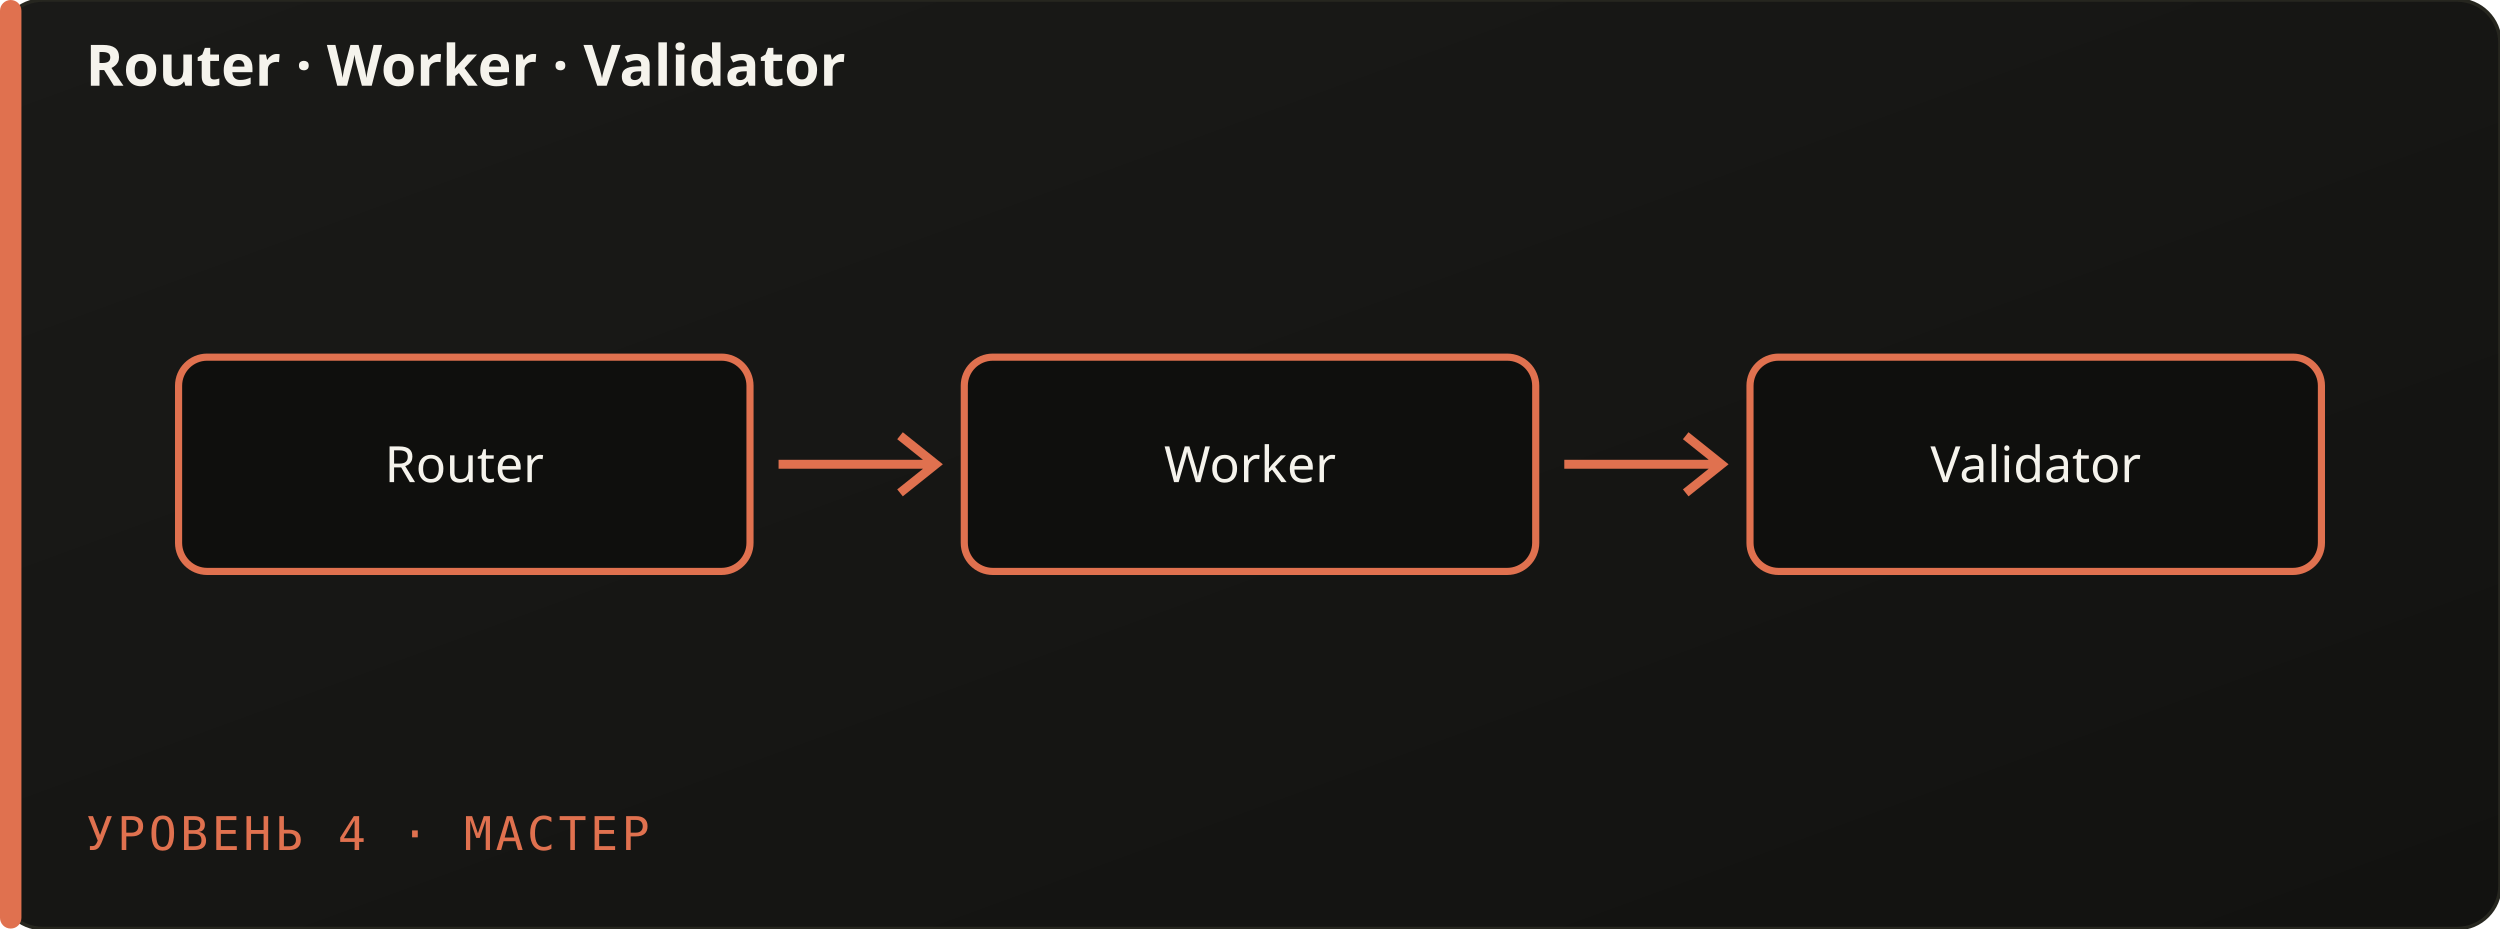
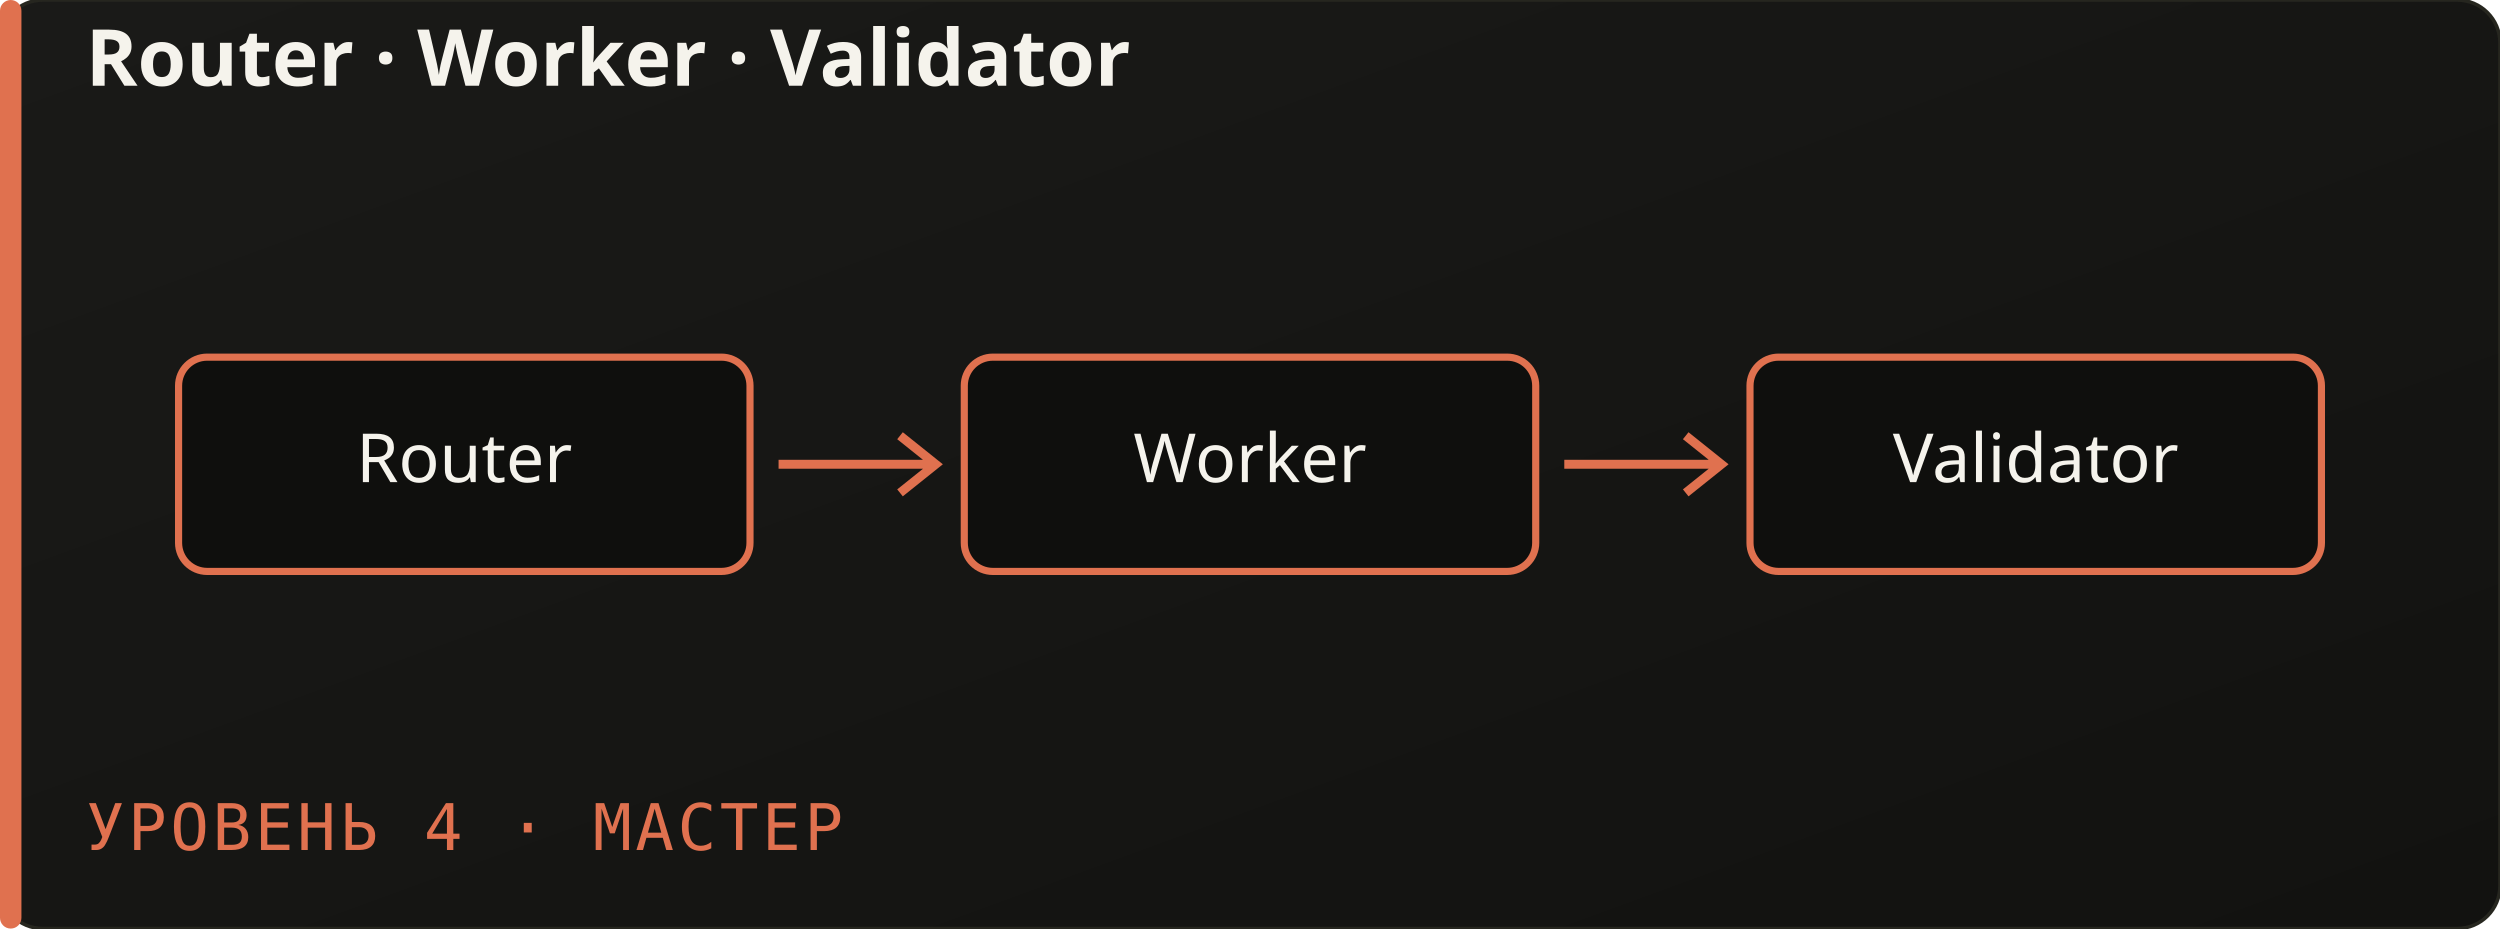
<svg xmlns="http://www.w3.org/2000/svg" viewBox="0 0 700 260">
  <defs>
    <linearGradient id="bg" x1="0" y1="0" x2="1" y2="1">
      <stop offset="0%" stop-color="#1a1a18" />
      <stop offset="100%" stop-color="#121210" />
    </linearGradient>
  </defs>
  <rect width="700" height="260" rx="12" fill="url(#bg)" stroke="#26261f" />
  <rect x="0" y="0" width="6" height="260" rx="3" fill="#e0714f" />
  <rect x="50" y="100" width="160" height="60" rx="8" fill="#0f0f0d" stroke="#e0714f" stroke-width="2" />
-   <text x="130.0" y="135" font-family="sans-serif" font-size="14" fill="#F5F3EC" text-anchor="middle">Router</text>
+   <text x="130.0" y="135" font-family="sans-serif" font-size="19" fill="#F5F3EC" text-anchor="middle">Router</text>
  <path d="M218 130 H262 M252 122 L262 130 L252 138" stroke="#e0714f" stroke-width="2.5" fill="none" />
  <rect x="270" y="100" width="160" height="60" rx="8" fill="#0f0f0d" stroke="#e0714f" stroke-width="2" />
-   <text x="350.0" y="135" font-family="sans-serif" font-size="14" fill="#F5F3EC" text-anchor="middle">Worker</text>
+   <text x="350.0" y="135" font-family="sans-serif" font-size="19" fill="#F5F3EC" text-anchor="middle">Worker</text>
  <path d="M438 130 H482 M472 122 L482 130 L472 138" stroke="#e0714f" stroke-width="2.5" fill="none" />
  <rect x="490" y="100" width="160" height="60" rx="8" fill="#0f0f0d" stroke="#e0714f" stroke-width="2" />
-   <text x="570.0" y="135" font-family="sans-serif" font-size="14" fill="#F5F3EC" text-anchor="middle">Validator</text>
-   <text x="24" y="238" font-family="monospace" font-size="13" fill="#e0714f" letter-spacing="1">УРОВЕНЬ 4 · МАСТЕР</text>
-   <text x="24" y="24" font-family="sans-serif" font-size="16" fill="#F5F3EC" font-weight="600">Router · Worker · Validator</text>
+   <text x="570.0" y="135" font-family="sans-serif" font-size="19" fill="#F5F3EC" text-anchor="middle">Validator</text>
+   <text x="24" y="238" font-family="monospace" font-size="18" fill="#e0714f" letter-spacing="1">УРОВЕНЬ 4 · МАСТЕР</text>
+   <text x="24" y="24" font-family="sans-serif" font-size="22" fill="#F5F3EC" font-weight="600">Router · Worker · Validator</text>
</svg>
